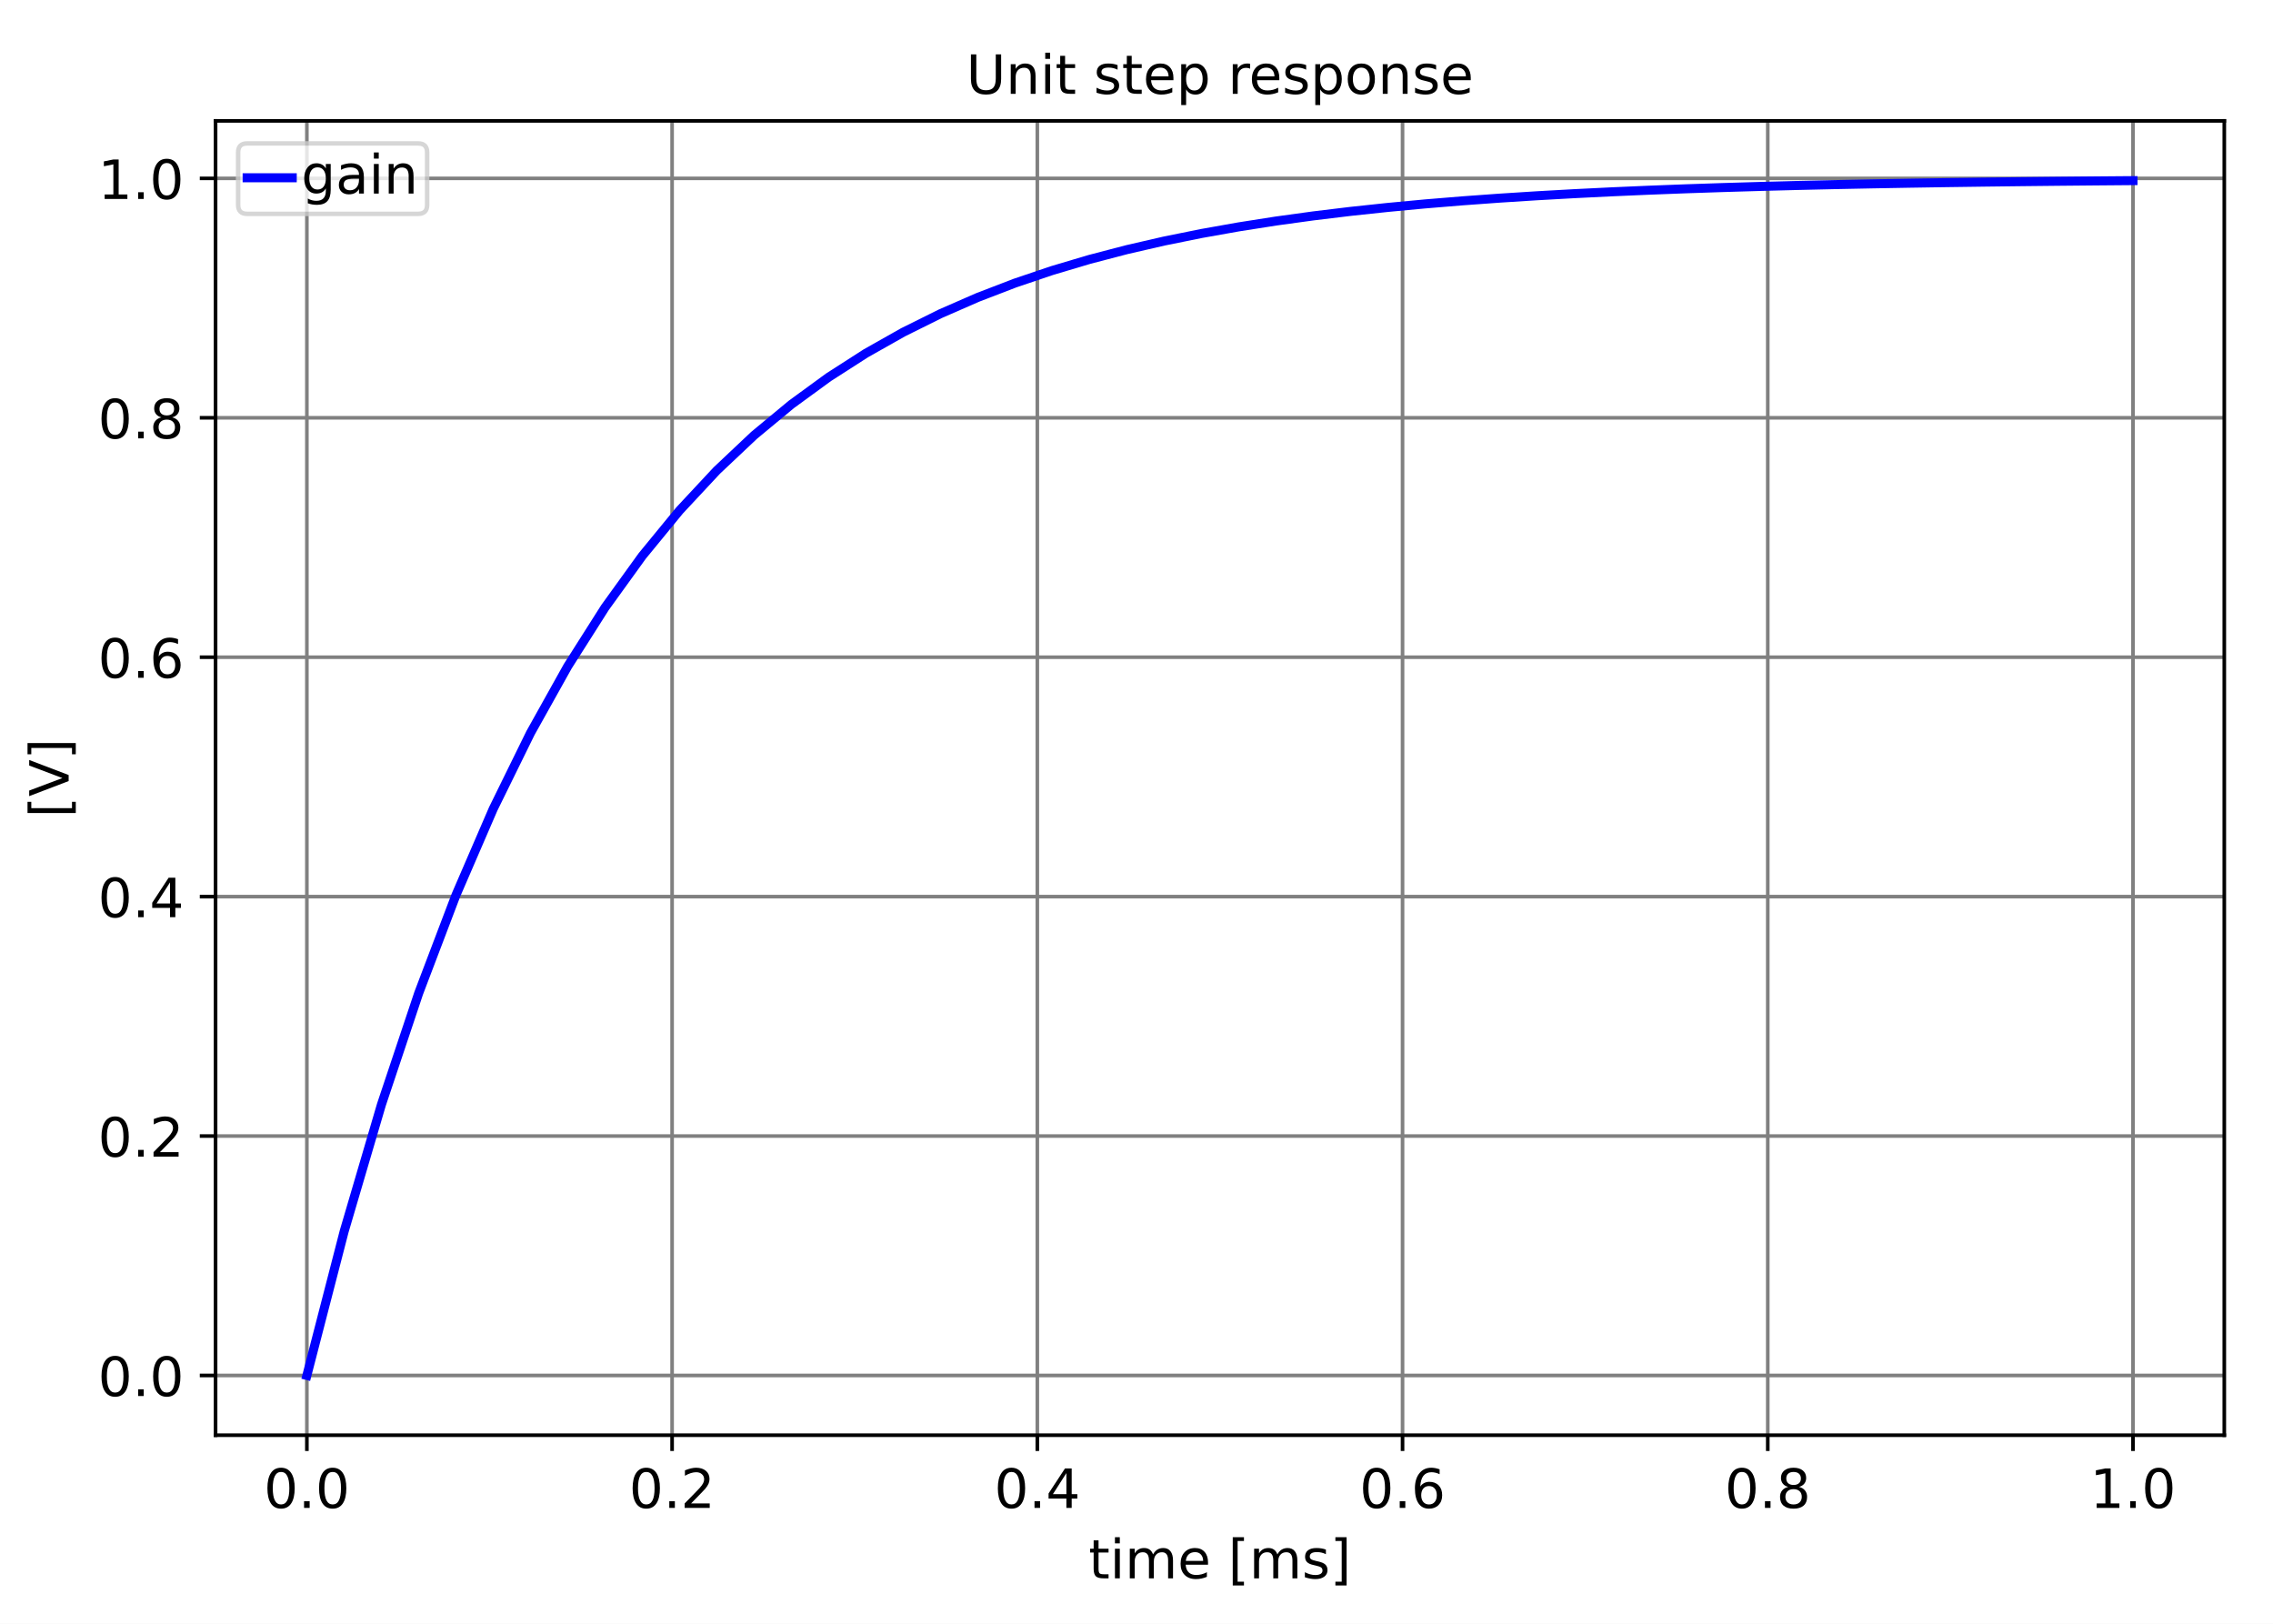
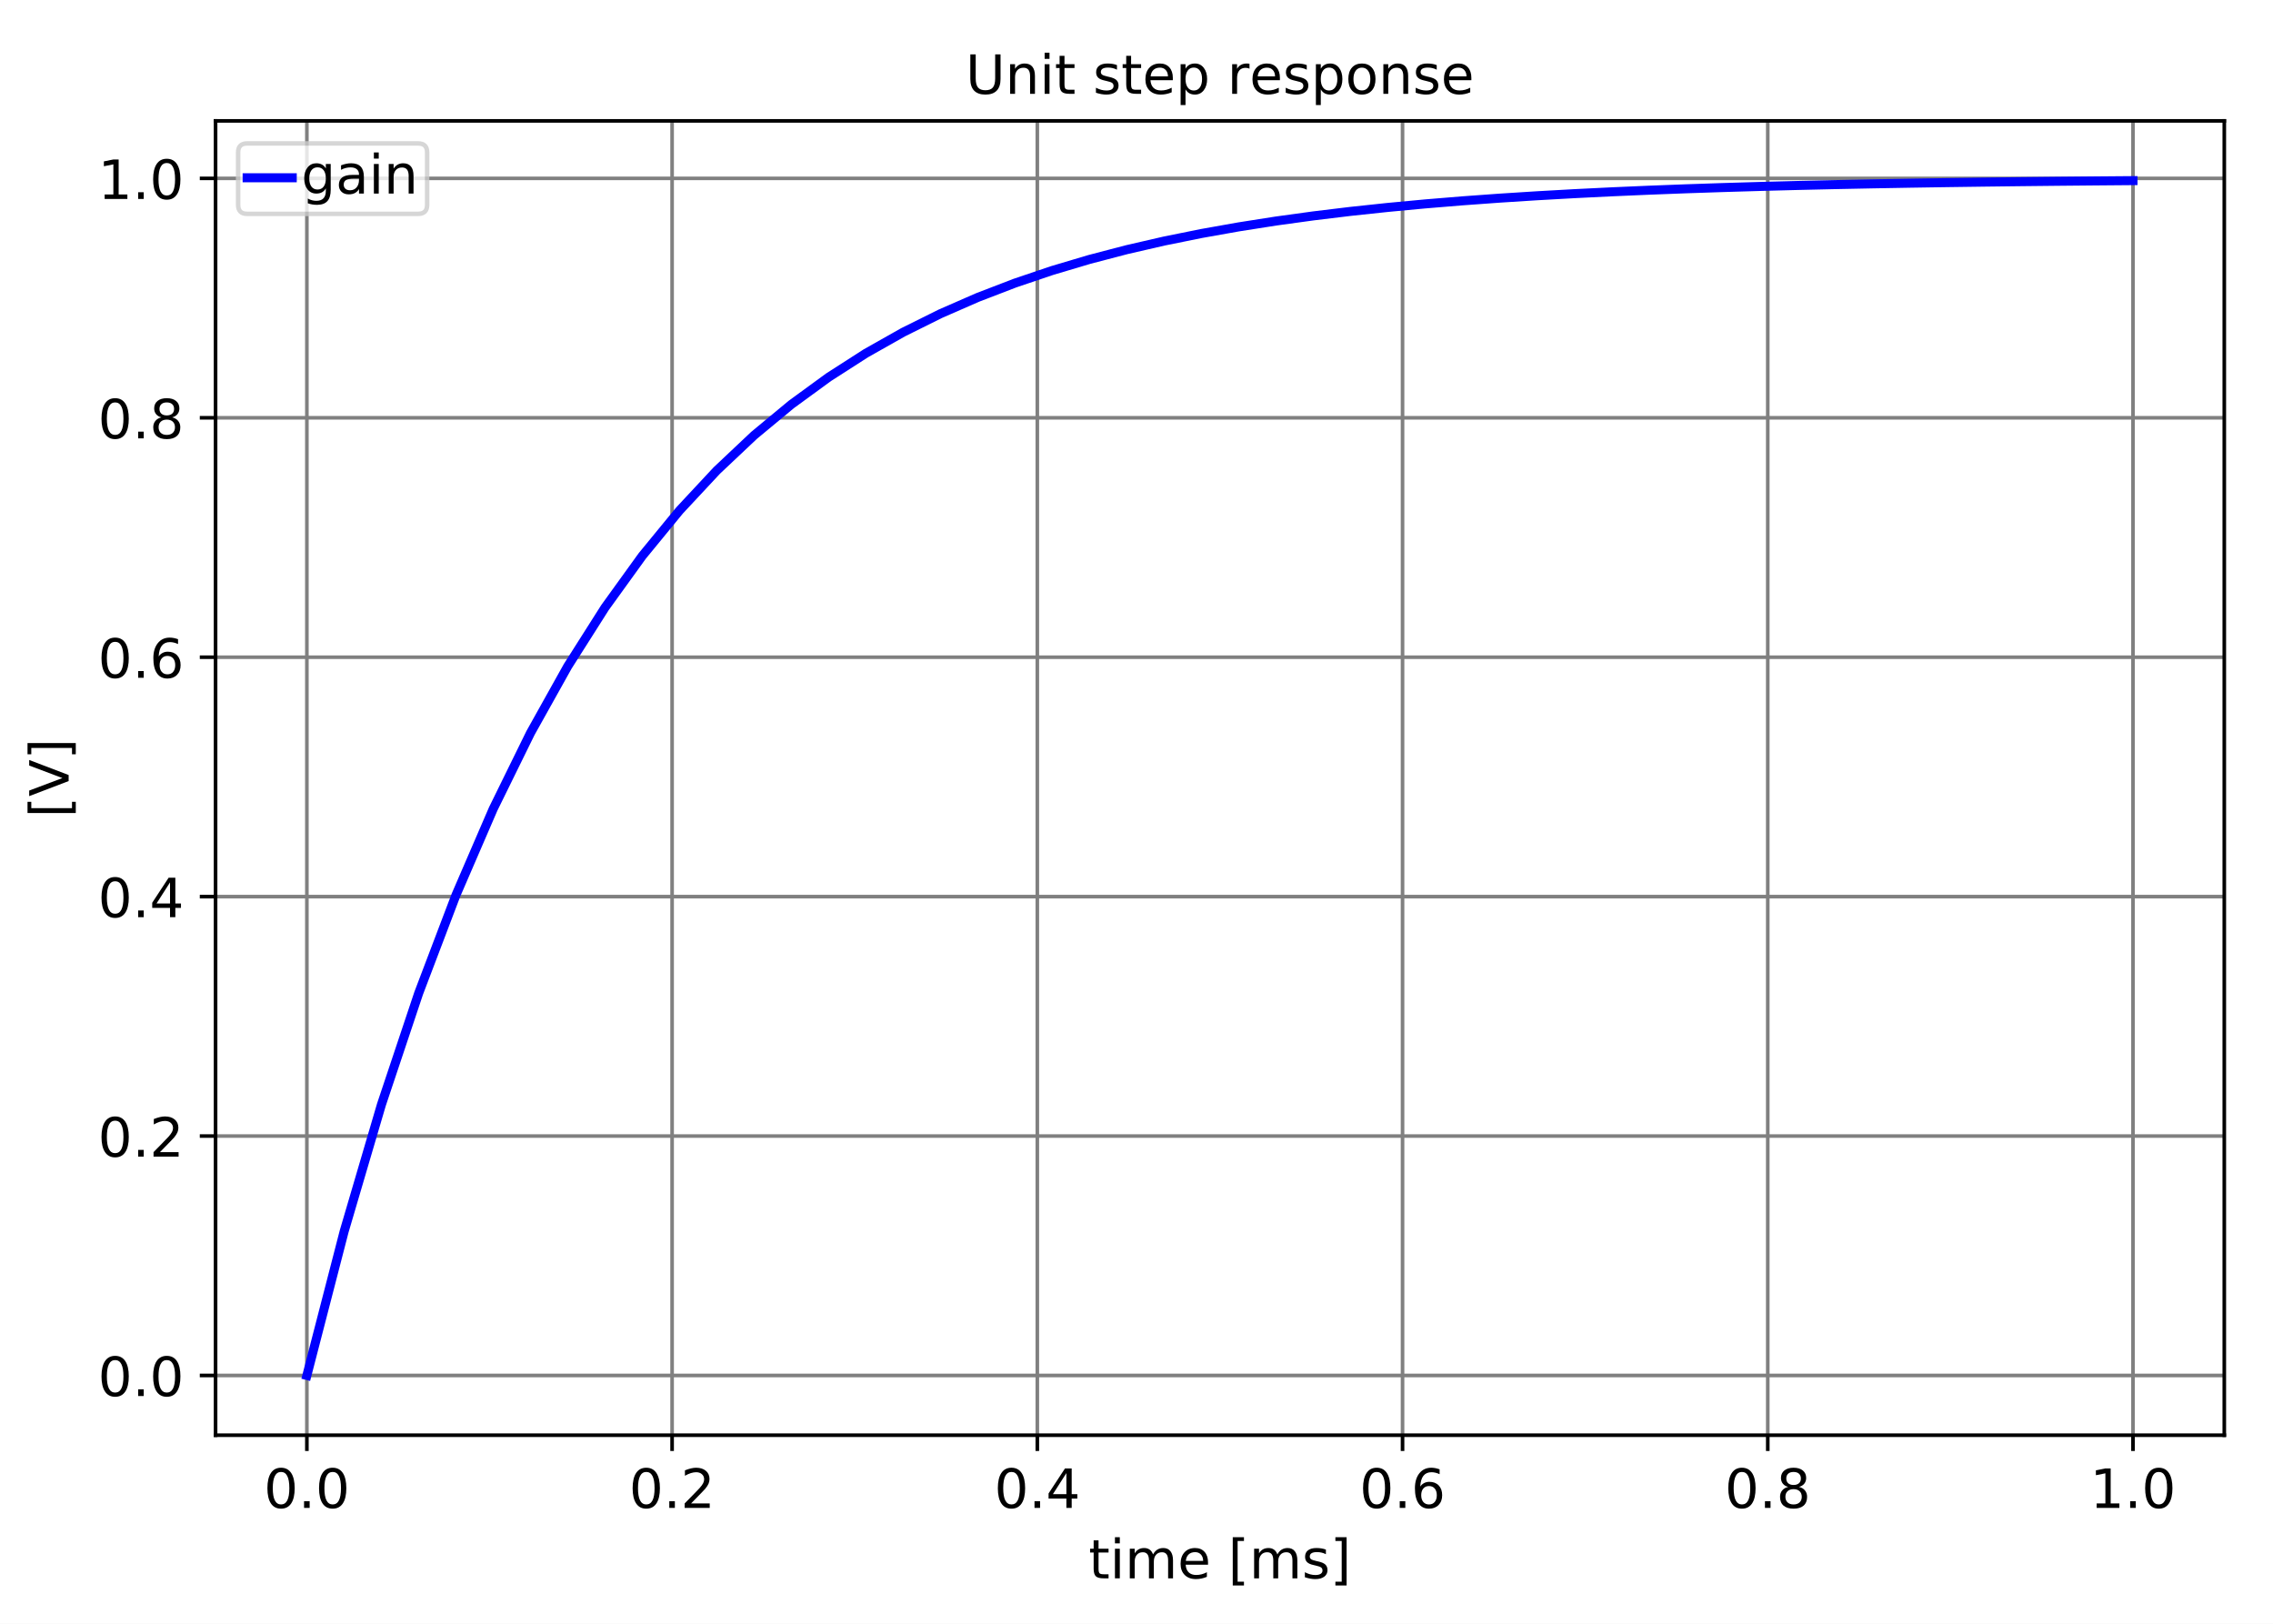
<svg xmlns="http://www.w3.org/2000/svg" xmlns:xlink="http://www.w3.org/1999/xlink" height="360pt" version="1.1" viewBox="0 0 504 360" width="504pt">
  <defs>
    <style type="text/css">
*{stroke-linecap:butt;stroke-linejoin:round;}
  </style>
  </defs>
  <g id="figure_1">
    <g id="patch_1">
      <path d="M 0 360  L 504 360  L 504 0  L 0 0  z " style="fill:#ffffff;" />
    </g>
    <g id="axes_1">
      <g id="patch_2">
        <path d="M 47.8 318.2  L 493.2 318.2  L 493.2 26.8  L 47.8 26.8  z " style="fill:#ffffff;" />
      </g>
      <g id="matplotlib.axis_1">
        <g id="xtick_1">
          <g id="line2d_1">
-             <path clip-path="url(#pb3bc12fa32)" d="M 68.045 318.2  L 68.045 26.8  " style="fill:none;stroke:#808080;stroke-linecap:square;stroke-width:0.8;" />
+             <path clip-path="url(#p6721ebbaba)" d="M 68.045 318.2  L 68.045 26.8  " style="fill:none;stroke:#808080;stroke-linecap:square;stroke-width:0.8;" />
          </g>
          <g id="line2d_2">
            <defs>
-               <path d="M 0 0  L 0 3.5  " id="m29d577141d" style="stroke:#000000;stroke-width:0.8;" />
-             </defs>
-             <g>
-               <use style="stroke:#000000;stroke-width:0.8;" x="68.045" xlink:href="#m29d577141d" y="318.2" />
+               <path d="M 0 0  L 0 3.5  " id="mcd31758618" style="stroke:#000000;stroke-width:0.8;" />
+             </defs>
+             <g>
+               <use style="stroke:#000000;stroke-width:0.8;" x="68.045" xlink:href="#mcd31758618" y="318.2" />
            </g>
          </g>
          <g id="text_1">
            <defs>
              <path d="M 31.781 66.406  Q 24.172 66.406 20.328 58.906  Q 16.5 51.422 16.5 36.375  Q 16.5 21.391 20.328 13.891  Q 24.172 6.391 31.781 6.391  Q 39.453 6.391 43.281 13.891  Q 47.125 21.391 47.125 36.375  Q 47.125 51.422 43.281 58.906  Q 39.453 66.406 31.781 66.406  z M 31.781 74.219  Q 44.047 74.219 50.516 64.516  Q 56.984 54.828 56.984 36.375  Q 56.984 17.969 50.516 8.266  Q 44.047 -1.422 31.781 -1.422  Q 19.531 -1.422 13.062 8.266  Q 6.594 17.969 6.594 36.375  Q 6.594 54.828 13.062 64.516  Q 19.531 74.219 31.781 74.219  z " id="DejaVuSans-48" />
              <path d="M 10.688 12.406  L 21 12.406  L 21 0  L 10.688 0  z " id="DejaVuSans-46" />
            </defs>
            <g transform="translate(58.50358 334.3181)scale(0.12 -0.12)">
              <use xlink:href="#DejaVuSans-48" />
              <use x="63.623" xlink:href="#DejaVuSans-46" />
              <use x="95.41" xlink:href="#DejaVuSans-48" />
            </g>
          </g>
        </g>
        <g id="xtick_2">
          <g id="line2d_3">
-             <path clip-path="url(#pb3bc12fa32)" d="M 149.027 318.2  L 149.027 26.8  " style="fill:none;stroke:#808080;stroke-linecap:square;stroke-width:0.8;" />
+             <path clip-path="url(#p6721ebbaba)" d="M 149.027 318.2  L 149.027 26.8  " style="fill:none;stroke:#808080;stroke-linecap:square;stroke-width:0.8;" />
          </g>
          <g id="line2d_4">
            <g>
-               <use style="stroke:#000000;stroke-width:0.8;" x="149.027" xlink:href="#m29d577141d" y="318.2" />
+               <use style="stroke:#000000;stroke-width:0.8;" x="149.027" xlink:href="#mcd31758618" y="318.2" />
            </g>
          </g>
          <g id="text_2">
            <defs>
              <path d="M 19.188 8.297  L 53.609 8.297  L 53.609 0  L 7.328 0  L 7.328 8.297  Q 12.938 14.109 22.625 23.891  Q 32.328 33.688 34.812 36.531  Q 39.547 41.844 41.422 45.531  Q 43.312 49.219 43.312 52.781  Q 43.312 58.594 39.234 62.25  Q 35.156 65.922 28.609 65.922  Q 23.969 65.922 18.812 64.312  Q 13.672 62.703 7.812 59.422  L 7.812 69.391  Q 13.766 71.781 18.938 73  Q 24.125 74.219 28.422 74.219  Q 39.75 74.219 46.484 68.547  Q 53.219 62.891 53.219 53.422  Q 53.219 48.922 51.531 44.891  Q 49.859 40.875 45.406 35.406  Q 44.188 33.984 37.641 27.219  Q 31.109 20.453 19.188 8.297  z " id="DejaVuSans-50" />
            </defs>
            <g transform="translate(139.4854 334.3181)scale(0.12 -0.12)">
              <use xlink:href="#DejaVuSans-48" />
              <use x="63.623" xlink:href="#DejaVuSans-46" />
              <use x="95.41" xlink:href="#DejaVuSans-50" />
            </g>
          </g>
        </g>
        <g id="xtick_3">
          <g id="line2d_5">
-             <path clip-path="url(#pb3bc12fa32)" d="M 230.009 318.2  L 230.009 26.8  " style="fill:none;stroke:#808080;stroke-linecap:square;stroke-width:0.8;" />
+             <path clip-path="url(#p6721ebbaba)" d="M 230.009 318.2  L 230.009 26.8  " style="fill:none;stroke:#808080;stroke-linecap:square;stroke-width:0.8;" />
          </g>
          <g id="line2d_6">
            <g>
-               <use style="stroke:#000000;stroke-width:0.8;" x="230.009" xlink:href="#m29d577141d" y="318.2" />
+               <use style="stroke:#000000;stroke-width:0.8;" x="230.009" xlink:href="#mcd31758618" y="318.2" />
            </g>
          </g>
          <g id="text_3">
            <defs>
              <path d="M 37.797 64.312  L 12.891 25.391  L 37.797 25.391  z M 35.203 72.906  L 47.609 72.906  L 47.609 25.391  L 58.016 25.391  L 58.016 17.188  L 47.609 17.188  L 47.609 0  L 37.797 0  L 37.797 17.188  L 4.891 17.188  L 4.891 26.703  z " id="DejaVuSans-52" />
            </defs>
            <g transform="translate(220.4672 334.3181)scale(0.12 -0.12)">
              <use xlink:href="#DejaVuSans-48" />
              <use x="63.623" xlink:href="#DejaVuSans-46" />
              <use x="95.41" xlink:href="#DejaVuSans-52" />
            </g>
          </g>
        </g>
        <g id="xtick_4">
          <g id="line2d_7">
-             <path clip-path="url(#pb3bc12fa32)" d="M 310.991 318.2  L 310.991 26.8  " style="fill:none;stroke:#808080;stroke-linecap:square;stroke-width:0.8;" />
+             <path clip-path="url(#p6721ebbaba)" d="M 310.991 318.2  L 310.991 26.8  " style="fill:none;stroke:#808080;stroke-linecap:square;stroke-width:0.8;" />
          </g>
          <g id="line2d_8">
            <g>
-               <use style="stroke:#000000;stroke-width:0.8;" x="310.991" xlink:href="#m29d577141d" y="318.2" />
+               <use style="stroke:#000000;stroke-width:0.8;" x="310.991" xlink:href="#mcd31758618" y="318.2" />
            </g>
          </g>
          <g id="text_4">
            <defs>
              <path d="M 33.016 40.375  Q 26.375 40.375 22.484 35.828  Q 18.609 31.297 18.609 23.391  Q 18.609 15.531 22.484 10.953  Q 26.375 6.391 33.016 6.391  Q 39.656 6.391 43.531 10.953  Q 47.406 15.531 47.406 23.391  Q 47.406 31.297 43.531 35.828  Q 39.656 40.375 33.016 40.375  z M 52.594 71.297  L 52.594 62.312  Q 48.875 64.062 45.094 64.984  Q 41.312 65.922 37.594 65.922  Q 27.828 65.922 22.672 59.328  Q 17.531 52.734 16.797 39.406  Q 19.672 43.656 24.016 45.922  Q 28.375 48.188 33.594 48.188  Q 44.578 48.188 50.953 41.516  Q 57.328 34.859 57.328 23.391  Q 57.328 12.156 50.688 5.359  Q 44.047 -1.422 33.016 -1.422  Q 20.359 -1.422 13.672 8.266  Q 6.984 17.969 6.984 36.375  Q 6.984 53.656 15.188 63.938  Q 23.391 74.219 37.203 74.219  Q 40.922 74.219 44.703 73.484  Q 48.484 72.75 52.594 71.297  z " id="DejaVuSans-54" />
            </defs>
            <g transform="translate(301.449 334.3181)scale(0.12 -0.12)">
              <use xlink:href="#DejaVuSans-48" />
              <use x="63.623" xlink:href="#DejaVuSans-46" />
              <use x="95.41" xlink:href="#DejaVuSans-54" />
            </g>
          </g>
        </g>
        <g id="xtick_5">
          <g id="line2d_9">
-             <path clip-path="url(#pb3bc12fa32)" d="M 391.973 318.2  L 391.973 26.8  " style="fill:none;stroke:#808080;stroke-linecap:square;stroke-width:0.8;" />
+             <path clip-path="url(#p6721ebbaba)" d="M 391.973 318.2  L 391.973 26.8  " style="fill:none;stroke:#808080;stroke-linecap:square;stroke-width:0.8;" />
          </g>
          <g id="line2d_10">
            <g>
-               <use style="stroke:#000000;stroke-width:0.8;" x="391.973" xlink:href="#m29d577141d" y="318.2" />
+               <use style="stroke:#000000;stroke-width:0.8;" x="391.973" xlink:href="#mcd31758618" y="318.2" />
            </g>
          </g>
          <g id="text_5">
            <defs>
              <path d="M 31.781 34.625  Q 24.75 34.625 20.719 30.859  Q 16.703 27.094 16.703 20.516  Q 16.703 13.922 20.719 10.156  Q 24.75 6.391 31.781 6.391  Q 38.812 6.391 42.859 10.172  Q 46.922 13.969 46.922 20.516  Q 46.922 27.094 42.891 30.859  Q 38.875 34.625 31.781 34.625  z M 21.922 38.812  Q 15.578 40.375 12.031 44.719  Q 8.5 49.078 8.5 55.328  Q 8.5 64.062 14.719 69.141  Q 20.953 74.219 31.781 74.219  Q 42.672 74.219 48.875 69.141  Q 55.078 64.062 55.078 55.328  Q 55.078 49.078 51.531 44.719  Q 48 40.375 41.703 38.812  Q 48.828 37.156 52.797 32.312  Q 56.781 27.484 56.781 20.516  Q 56.781 9.906 50.312 4.234  Q 43.844 -1.422 31.781 -1.422  Q 19.734 -1.422 13.25 4.234  Q 6.781 9.906 6.781 20.516  Q 6.781 27.484 10.781 32.312  Q 14.797 37.156 21.922 38.812  z M 18.312 54.391  Q 18.312 48.734 21.844 45.562  Q 25.391 42.391 31.781 42.391  Q 38.141 42.391 41.719 45.562  Q 45.312 48.734 45.312 54.391  Q 45.312 60.062 41.719 63.234  Q 38.141 66.406 31.781 66.406  Q 25.391 66.406 21.844 63.234  Q 18.312 60.062 18.312 54.391  z " id="DejaVuSans-56" />
            </defs>
            <g transform="translate(382.4309 334.3181)scale(0.12 -0.12)">
              <use xlink:href="#DejaVuSans-48" />
              <use x="63.623" xlink:href="#DejaVuSans-46" />
              <use x="95.41" xlink:href="#DejaVuSans-56" />
            </g>
          </g>
        </g>
        <g id="xtick_6">
          <g id="line2d_11">
-             <path clip-path="url(#pb3bc12fa32)" d="M 472.955 318.2  L 472.955 26.8  " style="fill:none;stroke:#808080;stroke-linecap:square;stroke-width:0.8;" />
+             <path clip-path="url(#p6721ebbaba)" d="M 472.955 318.2  L 472.955 26.8  " style="fill:none;stroke:#808080;stroke-linecap:square;stroke-width:0.8;" />
          </g>
          <g id="line2d_12">
            <g>
-               <use style="stroke:#000000;stroke-width:0.8;" x="472.955" xlink:href="#m29d577141d" y="318.2" />
+               <use style="stroke:#000000;stroke-width:0.8;" x="472.955" xlink:href="#mcd31758618" y="318.2" />
            </g>
          </g>
          <g id="text_6">
            <defs>
              <path d="M 12.406 8.297  L 28.516 8.297  L 28.516 63.922  L 10.984 60.406  L 10.984 69.391  L 28.422 72.906  L 38.281 72.906  L 38.281 8.297  L 54.391 8.297  L 54.391 0  L 12.406 0  z " id="DejaVuSans-49" />
            </defs>
            <g transform="translate(463.4127 334.3181)scale(0.12 -0.12)">
              <use xlink:href="#DejaVuSans-49" />
              <use x="63.623" xlink:href="#DejaVuSans-46" />
              <use x="95.41" xlink:href="#DejaVuSans-48" />
            </g>
          </g>
        </g>
        <g id="text_7">
          <defs>
            <path d="M 18.312 70.219  L 18.312 54.688  L 36.812 54.688  L 36.812 47.703  L 18.312 47.703  L 18.312 18.016  Q 18.312 11.328 20.141 9.422  Q 21.969 7.516 27.594 7.516  L 36.812 7.516  L 36.812 0  L 27.594 0  Q 17.188 0 13.234 3.875  Q 9.281 7.766 9.281 18.016  L 9.281 47.703  L 2.688 47.703  L 2.688 54.688  L 9.281 54.688  L 9.281 70.219  z " id="DejaVuSans-116" />
            <path d="M 9.422 54.688  L 18.406 54.688  L 18.406 0  L 9.422 0  z M 9.422 75.984  L 18.406 75.984  L 18.406 64.594  L 9.422 64.594  z " id="DejaVuSans-105" />
            <path d="M 52 44.188  Q 55.375 50.25 60.062 53.125  Q 64.75 56 71.094 56  Q 79.641 56 84.281 50.016  Q 88.922 44.047 88.922 33.016  L 88.922 0  L 79.891 0  L 79.891 32.719  Q 79.891 40.578 77.094 44.375  Q 74.312 48.188 68.609 48.188  Q 61.625 48.188 57.562 43.547  Q 53.516 38.922 53.516 30.906  L 53.516 0  L 44.484 0  L 44.484 32.719  Q 44.484 40.625 41.703 44.406  Q 38.922 48.188 33.109 48.188  Q 26.219 48.188 22.156 43.531  Q 18.109 38.875 18.109 30.906  L 18.109 0  L 9.078 0  L 9.078 54.688  L 18.109 54.688  L 18.109 46.188  Q 21.188 51.219 25.484 53.609  Q 29.781 56 35.688 56  Q 41.656 56 45.828 52.969  Q 50 49.953 52 44.188  z " id="DejaVuSans-109" />
            <path d="M 56.203 29.594  L 56.203 25.203  L 14.891 25.203  Q 15.484 15.922 20.484 11.062  Q 25.484 6.203 34.422 6.203  Q 39.594 6.203 44.453 7.469  Q 49.312 8.734 54.109 11.281  L 54.109 2.781  Q 49.266 0.734 44.188 -0.344  Q 39.109 -1.422 33.891 -1.422  Q 20.797 -1.422 13.156 6.188  Q 5.516 13.812 5.516 26.812  Q 5.516 40.234 12.766 48.109  Q 20.016 56 32.328 56  Q 43.359 56 49.781 48.891  Q 56.203 41.797 56.203 29.594  z M 47.219 32.234  Q 47.125 39.594 43.094 43.984  Q 39.062 48.391 32.422 48.391  Q 24.906 48.391 20.391 44.141  Q 15.875 39.891 15.188 32.172  z " id="DejaVuSans-101" />
            <path id="DejaVuSans-32" />
            <path d="M 8.594 75.984  L 29.297 75.984  L 29.297 69  L 17.578 69  L 17.578 -6.203  L 29.297 -6.203  L 29.297 -13.188  L 8.594 -13.188  z " id="DejaVuSans-91" />
            <path d="M 44.281 53.078  L 44.281 44.578  Q 40.484 46.531 36.375 47.5  Q 32.281 48.484 27.875 48.484  Q 21.188 48.484 17.844 46.438  Q 14.5 44.391 14.5 40.281  Q 14.5 37.156 16.891 35.375  Q 19.281 33.594 26.516 31.984  L 29.594 31.297  Q 39.156 29.25 43.188 25.516  Q 47.219 21.781 47.219 15.094  Q 47.219 7.469 41.188 3.016  Q 35.156 -1.422 24.609 -1.422  Q 20.219 -1.422 15.453 -0.562  Q 10.688 0.297 5.422 2  L 5.422 11.281  Q 10.406 8.688 15.234 7.391  Q 20.062 6.109 24.812 6.109  Q 31.156 6.109 34.562 8.281  Q 37.984 10.453 37.984 14.406  Q 37.984 18.062 35.516 20.016  Q 33.062 21.969 24.703 23.781  L 21.578 24.516  Q 13.234 26.266 9.516 29.906  Q 5.812 33.547 5.812 39.891  Q 5.812 47.609 11.281 51.797  Q 16.75 56 26.812 56  Q 31.781 56 36.172 55.266  Q 40.578 54.547 44.281 53.078  z " id="DejaVuSans-115" />
            <path d="M 30.422 75.984  L 30.422 -13.188  L 9.719 -13.188  L 9.719 -6.203  L 21.391 -6.203  L 21.391 69  L 9.719 69  L 9.719 75.984  z " id="DejaVuSans-93" />
          </defs>
          <g transform="translate(241.3859 349.9319)scale(0.12 -0.12)">
            <use xlink:href="#DejaVuSans-116" />
            <use x="39.209" xlink:href="#DejaVuSans-105" />
            <use x="66.992" xlink:href="#DejaVuSans-109" />
            <use x="164.404" xlink:href="#DejaVuSans-101" />
            <use x="225.928" xlink:href="#DejaVuSans-32" />
            <use x="257.715" xlink:href="#DejaVuSans-91" />
            <use x="296.729" xlink:href="#DejaVuSans-109" />
            <use x="394.141" xlink:href="#DejaVuSans-115" />
            <use x="446.24" xlink:href="#DejaVuSans-93" />
          </g>
        </g>
      </g>
      <g id="matplotlib.axis_2">
        <g id="ytick_1">
          <g id="line2d_13">
-             <path clip-path="url(#pb3bc12fa32)" d="M 47.8 304.955  L 493.2 304.955  " style="fill:none;stroke:#808080;stroke-linecap:square;stroke-width:0.8;" />
+             <path clip-path="url(#p6721ebbaba)" d="M 47.8 304.955  L 493.2 304.955  " style="fill:none;stroke:#808080;stroke-linecap:square;stroke-width:0.8;" />
          </g>
          <g id="line2d_14">
            <defs>
-               <path d="M 0 0  L -3.5 0  " id="me62ca97402" style="stroke:#000000;stroke-width:0.8;" />
-             </defs>
-             <g>
-               <use style="stroke:#000000;stroke-width:0.8;" x="47.8" xlink:href="#me62ca97402" y="304.955" />
+               <path d="M 0 0  L -3.5 0  " id="meaf667cd70" style="stroke:#000000;stroke-width:0.8;" />
+             </defs>
+             <g>
+               <use style="stroke:#000000;stroke-width:0.8;" x="47.8" xlink:href="#meaf667cd70" y="304.955" />
            </g>
          </g>
          <g id="text_8">
            <g transform="translate(21.71625 309.5136)scale(0.12 -0.12)">
              <use xlink:href="#DejaVuSans-48" />
              <use x="63.623" xlink:href="#DejaVuSans-46" />
              <use x="95.41" xlink:href="#DejaVuSans-48" />
            </g>
          </g>
        </g>
        <g id="ytick_2">
          <g id="line2d_15">
-             <path clip-path="url(#pb3bc12fa32)" d="M 47.8 251.874  L 493.2 251.874  " style="fill:none;stroke:#808080;stroke-linecap:square;stroke-width:0.8;" />
+             <path clip-path="url(#p6721ebbaba)" d="M 47.8 251.874  L 493.2 251.874  " style="fill:none;stroke:#808080;stroke-linecap:square;stroke-width:0.8;" />
          </g>
          <g id="line2d_16">
            <g>
-               <use style="stroke:#000000;stroke-width:0.8;" x="47.8" xlink:href="#me62ca97402" y="251.874" />
+               <use style="stroke:#000000;stroke-width:0.8;" x="47.8" xlink:href="#meaf667cd70" y="251.874" />
            </g>
          </g>
          <g id="text_9">
            <g transform="translate(21.71625 256.4327)scale(0.12 -0.12)">
              <use xlink:href="#DejaVuSans-48" />
              <use x="63.623" xlink:href="#DejaVuSans-46" />
              <use x="95.41" xlink:href="#DejaVuSans-50" />
            </g>
          </g>
        </g>
        <g id="ytick_3">
          <g id="line2d_17">
-             <path clip-path="url(#pb3bc12fa32)" d="M 47.8 198.793  L 493.2 198.793  " style="fill:none;stroke:#808080;stroke-linecap:square;stroke-width:0.8;" />
+             <path clip-path="url(#p6721ebbaba)" d="M 47.8 198.793  L 493.2 198.793  " style="fill:none;stroke:#808080;stroke-linecap:square;stroke-width:0.8;" />
          </g>
          <g id="line2d_18">
            <g>
-               <use style="stroke:#000000;stroke-width:0.8;" x="47.8" xlink:href="#me62ca97402" y="198.793" />
+               <use style="stroke:#000000;stroke-width:0.8;" x="47.8" xlink:href="#meaf667cd70" y="198.793" />
            </g>
          </g>
          <g id="text_10">
            <g transform="translate(21.71625 203.3517)scale(0.12 -0.12)">
              <use xlink:href="#DejaVuSans-48" />
              <use x="63.623" xlink:href="#DejaVuSans-46" />
              <use x="95.41" xlink:href="#DejaVuSans-52" />
            </g>
          </g>
        </g>
        <g id="ytick_4">
          <g id="line2d_19">
-             <path clip-path="url(#pb3bc12fa32)" d="M 47.8 145.712  L 493.2 145.712  " style="fill:none;stroke:#808080;stroke-linecap:square;stroke-width:0.8;" />
+             <path clip-path="url(#p6721ebbaba)" d="M 47.8 145.712  L 493.2 145.712  " style="fill:none;stroke:#808080;stroke-linecap:square;stroke-width:0.8;" />
          </g>
          <g id="line2d_20">
            <g>
-               <use style="stroke:#000000;stroke-width:0.8;" x="47.8" xlink:href="#me62ca97402" y="145.712" />
+               <use style="stroke:#000000;stroke-width:0.8;" x="47.8" xlink:href="#meaf667cd70" y="145.712" />
            </g>
          </g>
          <g id="text_11">
            <g transform="translate(21.71625 150.2708)scale(0.12 -0.12)">
              <use xlink:href="#DejaVuSans-48" />
              <use x="63.623" xlink:href="#DejaVuSans-46" />
              <use x="95.41" xlink:href="#DejaVuSans-54" />
            </g>
          </g>
        </g>
        <g id="ytick_5">
          <g id="line2d_21">
-             <path clip-path="url(#pb3bc12fa32)" d="M 47.8 92.631  L 493.2 92.631  " style="fill:none;stroke:#808080;stroke-linecap:square;stroke-width:0.8;" />
+             <path clip-path="url(#p6721ebbaba)" d="M 47.8 92.631  L 493.2 92.631  " style="fill:none;stroke:#808080;stroke-linecap:square;stroke-width:0.8;" />
          </g>
          <g id="line2d_22">
            <g>
-               <use style="stroke:#000000;stroke-width:0.8;" x="47.8" xlink:href="#me62ca97402" y="92.631" />
+               <use style="stroke:#000000;stroke-width:0.8;" x="47.8" xlink:href="#meaf667cd70" y="92.631" />
            </g>
          </g>
          <g id="text_12">
            <g transform="translate(21.71625 97.18983)scale(0.12 -0.12)">
              <use xlink:href="#DejaVuSans-48" />
              <use x="63.623" xlink:href="#DejaVuSans-46" />
              <use x="95.41" xlink:href="#DejaVuSans-56" />
            </g>
          </g>
        </g>
        <g id="ytick_6">
          <g id="line2d_23">
-             <path clip-path="url(#pb3bc12fa32)" d="M 47.8 39.55  L 493.2 39.55  " style="fill:none;stroke:#808080;stroke-linecap:square;stroke-width:0.8;" />
+             <path clip-path="url(#p6721ebbaba)" d="M 47.8 39.55  L 493.2 39.55  " style="fill:none;stroke:#808080;stroke-linecap:square;stroke-width:0.8;" />
          </g>
          <g id="line2d_24">
            <g>
-               <use style="stroke:#000000;stroke-width:0.8;" x="47.8" xlink:href="#me62ca97402" y="39.55" />
+               <use style="stroke:#000000;stroke-width:0.8;" x="47.8" xlink:href="#meaf667cd70" y="39.55" />
            </g>
          </g>
          <g id="text_13">
            <g transform="translate(21.71625 44.10889)scale(0.12 -0.12)">
              <use xlink:href="#DejaVuSans-49" />
              <use x="63.623" xlink:href="#DejaVuSans-46" />
              <use x="95.41" xlink:href="#DejaVuSans-48" />
            </g>
          </g>
        </g>
        <g id="text_14">
          <defs>
            <path d="M 28.609 0  L 0.781 72.906  L 11.078 72.906  L 34.188 11.531  L 57.328 72.906  L 67.578 72.906  L 39.797 0  z " id="DejaVuSans-86" />
          </defs>
          <g transform="translate(15.22063 181.2862)rotate(-90)scale(0.12 -0.12)">
            <use xlink:href="#DejaVuSans-91" />
            <use x="39.014" xlink:href="#DejaVuSans-86" />
            <use x="107.422" xlink:href="#DejaVuSans-93" />
          </g>
        </g>
      </g>
      <g id="line2d_25">
-         <path clip-path="url(#pb3bc12fa32)" d="M 68.045 304.955  L 76.309 273.014  L 84.572 244.917  L 92.836 220.202  L 101.099 198.461  L 109.363 179.336  L 117.626 162.513  L 125.89 147.715  L 134.153 134.697  L 142.417 123.247  L 150.68 113.174  L 158.943 104.314  L 167.207 96.519  L 175.47 89.663  L 183.734 83.632  L 191.997 78.327  L 200.261 73.66  L 208.524 69.555  L 216.788 65.944  L 225.051 62.768  L 233.314 59.973  L 241.578 57.515  L 249.841 55.353  L 258.105 53.451  L 266.368 51.778  L 274.632 50.307  L 282.895 49.012  L 291.159 47.873  L 299.422 46.872  L 307.686 45.991  L 315.949 45.215  L 324.212 44.534  L 332.476 43.934  L 340.739 43.406  L 349.003 42.942  L 357.266 42.534  L 365.53 42.175  L 373.793 41.859  L 382.057 41.581  L 390.32 41.336  L 398.583 41.121  L 406.847 40.932  L 415.11 40.766  L 423.374 40.62  L 431.637 40.491  L 439.901 40.378  L 448.164 40.278  L 456.428 40.19  L 464.691 40.113  L 472.955 40.045  " style="fill:none;stroke:#0000ff;stroke-linecap:square;stroke-width:2;" />
+         <path clip-path="url(#p6721ebbaba)" d="M 68.045 304.955  L 76.309 273.014  L 84.572 244.917  L 92.836 220.202  L 101.099 198.461  L 109.363 179.336  L 117.626 162.513  L 125.89 147.715  L 134.153 134.697  L 142.417 123.247  L 150.68 113.174  L 158.943 104.314  L 167.207 96.519  L 175.47 89.663  L 183.734 83.632  L 191.997 78.327  L 200.261 73.66  L 208.524 69.555  L 216.788 65.944  L 225.051 62.768  L 233.314 59.973  L 241.578 57.515  L 249.841 55.353  L 258.105 53.451  L 266.368 51.778  L 274.632 50.307  L 282.895 49.012  L 291.159 47.873  L 299.422 46.872  L 307.686 45.991  L 315.949 45.215  L 324.212 44.534  L 332.476 43.934  L 340.739 43.406  L 349.003 42.942  L 357.266 42.534  L 365.53 42.175  L 373.793 41.859  L 382.057 41.581  L 390.32 41.336  L 398.583 41.121  L 406.847 40.932  L 415.11 40.766  L 423.374 40.62  L 431.637 40.491  L 439.901 40.378  L 448.164 40.278  L 456.428 40.19  L 464.691 40.113  L 472.955 40.045  " style="fill:none;stroke:#0000ff;stroke-linecap:square;stroke-width:2;" />
      </g>
      <g id="patch_3">
        <path d="M 47.8 318.2  L 47.8 26.8  " style="fill:none;stroke:#000000;stroke-linecap:square;stroke-linejoin:miter;stroke-width:0.8;" />
      </g>
      <g id="patch_4">
        <path d="M 493.2 318.2  L 493.2 26.8  " style="fill:none;stroke:#000000;stroke-linecap:square;stroke-linejoin:miter;stroke-width:0.8;" />
      </g>
      <g id="patch_5">
        <path d="M 47.8 318.2  L 493.2 318.2  " style="fill:none;stroke:#000000;stroke-linecap:square;stroke-linejoin:miter;stroke-width:0.8;" />
      </g>
      <g id="patch_6">
        <path d="M 47.8 26.8  L 493.2 26.8  " style="fill:none;stroke:#000000;stroke-linecap:square;stroke-linejoin:miter;stroke-width:0.8;" />
      </g>
      <g id="text_15">
        <defs>
          <path d="M 8.688 72.906  L 18.609 72.906  L 18.609 28.609  Q 18.609 16.891 22.844 11.734  Q 27.094 6.594 36.625 6.594  Q 46.094 6.594 50.344 11.734  Q 54.594 16.891 54.594 28.609  L 54.594 72.906  L 64.5 72.906  L 64.5 27.391  Q 64.5 13.141 57.438 5.859  Q 50.391 -1.422 36.625 -1.422  Q 22.797 -1.422 15.734 5.859  Q 8.688 13.141 8.688 27.391  z " id="DejaVuSans-85" />
          <path d="M 54.891 33.016  L 54.891 0  L 45.906 0  L 45.906 32.719  Q 45.906 40.484 42.875 44.328  Q 39.844 48.188 33.797 48.188  Q 26.516 48.188 22.312 43.547  Q 18.109 38.922 18.109 30.906  L 18.109 0  L 9.078 0  L 9.078 54.688  L 18.109 54.688  L 18.109 46.188  Q 21.344 51.125 25.703 53.562  Q 30.078 56 35.797 56  Q 45.219 56 50.047 50.172  Q 54.891 44.344 54.891 33.016  z " id="DejaVuSans-110" />
          <path d="M 18.109 8.203  L 18.109 -20.797  L 9.078 -20.797  L 9.078 54.688  L 18.109 54.688  L 18.109 46.391  Q 20.953 51.266 25.266 53.625  Q 29.594 56 35.594 56  Q 45.562 56 51.781 48.094  Q 58.016 40.188 58.016 27.297  Q 58.016 14.406 51.781 6.484  Q 45.562 -1.422 35.594 -1.422  Q 29.594 -1.422 25.266 0.953  Q 20.953 3.328 18.109 8.203  z M 48.688 27.297  Q 48.688 37.203 44.609 42.844  Q 40.531 48.484 33.406 48.484  Q 26.266 48.484 22.188 42.844  Q 18.109 37.203 18.109 27.297  Q 18.109 17.391 22.188 11.75  Q 26.266 6.109 33.406 6.109  Q 40.531 6.109 44.609 11.75  Q 48.688 17.391 48.688 27.297  z " id="DejaVuSans-112" />
          <path d="M 41.109 46.297  Q 39.594 47.172 37.812 47.578  Q 36.031 48 33.891 48  Q 26.266 48 22.188 43.047  Q 18.109 38.094 18.109 28.812  L 18.109 0  L 9.078 0  L 9.078 54.688  L 18.109 54.688  L 18.109 46.188  Q 20.953 51.172 25.484 53.578  Q 30.031 56 36.531 56  Q 37.453 56 38.578 55.875  Q 39.703 55.766 41.062 55.516  z " id="DejaVuSans-114" />
          <path d="M 30.609 48.391  Q 23.391 48.391 19.188 42.75  Q 14.984 37.109 14.984 27.297  Q 14.984 17.484 19.156 11.844  Q 23.344 6.203 30.609 6.203  Q 37.797 6.203 41.984 11.859  Q 46.188 17.531 46.188 27.297  Q 46.188 37.016 41.984 42.703  Q 37.797 48.391 30.609 48.391  z M 30.609 56  Q 42.328 56 49.016 48.375  Q 55.719 40.766 55.719 27.297  Q 55.719 13.875 49.016 6.219  Q 42.328 -1.422 30.609 -1.422  Q 18.844 -1.422 12.172 6.219  Q 5.516 13.875 5.516 27.297  Q 5.516 40.766 12.172 48.375  Q 18.844 56 30.609 56  z " id="DejaVuSans-111" />
        </defs>
-         <g transform="translate(214.2453 20.8)scale(0.12 -0.12)">
+         <g transform="translate(214.1122 20.8)scale(0.12 -0.12)">
          <use xlink:href="#DejaVuSans-85" />
          <use x="73.193" xlink:href="#DejaVuSans-110" />
          <use x="136.572" xlink:href="#DejaVuSans-105" />
          <use x="164.355" xlink:href="#DejaVuSans-116" />
          <use x="203.564" xlink:href="#DejaVuSans-32" />
          <use x="235.352" xlink:href="#DejaVuSans-115" />
          <use x="287.451" xlink:href="#DejaVuSans-116" />
          <use x="326.66" xlink:href="#DejaVuSans-101" />
          <use x="388.184" xlink:href="#DejaVuSans-112" />
          <use x="451.66" xlink:href="#DejaVuSans-32" />
          <use x="483.447" xlink:href="#DejaVuSans-114" />
-           <use x="522.311" xlink:href="#DejaVuSans-101" />
-           <use x="583.834" xlink:href="#DejaVuSans-115" />
-           <use x="635.934" xlink:href="#DejaVuSans-112" />
-           <use x="699.41" xlink:href="#DejaVuSans-111" />
-           <use x="760.592" xlink:href="#DejaVuSans-110" />
-           <use x="823.971" xlink:href="#DejaVuSans-115" />
-           <use x="876.07" xlink:href="#DejaVuSans-101" />
+           <use x="524.529" xlink:href="#DejaVuSans-101" />
+           <use x="586.053" xlink:href="#DejaVuSans-115" />
+           <use x="638.152" xlink:href="#DejaVuSans-112" />
+           <use x="701.629" xlink:href="#DejaVuSans-111" />
+           <use x="762.811" xlink:href="#DejaVuSans-110" />
+           <use x="826.189" xlink:href="#DejaVuSans-115" />
+           <use x="878.289" xlink:href="#DejaVuSans-101" />
        </g>
      </g>
      <g id="legend_1">
        <g id="patch_7">
          <path d="M 54.8 47.414  L 92.711 47.414  Q 94.711 47.414 94.711 45.414  L 94.711 33.8  Q 94.711 31.8 92.711 31.8  L 54.8 31.8  Q 52.8 31.8 52.8 33.8  L 52.8 45.414  Q 52.8 47.414 54.8 47.414  z " style="fill:#ffffff;opacity:0.8;stroke:#cccccc;stroke-linejoin:miter;" />
        </g>
        <g id="line2d_26">
          <path d="M 54.8 39.418  L 64.8 39.418  " style="fill:none;stroke:#0000ff;stroke-linecap:square;stroke-width:2;" />
        </g>
        <g id="line2d_27" />
        <g id="text_16">
          <defs>
            <path d="M 45.406 27.984  Q 45.406 37.75 41.375 43.109  Q 37.359 48.484 30.078 48.484  Q 22.859 48.484 18.828 43.109  Q 14.797 37.75 14.797 27.984  Q 14.797 18.266 18.828 12.891  Q 22.859 7.516 30.078 7.516  Q 37.359 7.516 41.375 12.891  Q 45.406 18.266 45.406 27.984  z M 54.391 6.781  Q 54.391 -7.172 48.188 -13.984  Q 42 -20.797 29.203 -20.797  Q 24.469 -20.797 20.266 -20.094  Q 16.062 -19.391 12.109 -17.922  L 12.109 -9.188  Q 16.062 -11.328 19.922 -12.344  Q 23.781 -13.375 27.781 -13.375  Q 36.625 -13.375 41.016 -8.766  Q 45.406 -4.156 45.406 5.172  L 45.406 9.625  Q 42.625 4.781 38.281 2.391  Q 33.938 0 27.875 0  Q 17.828 0 11.672 7.656  Q 5.516 15.328 5.516 27.984  Q 5.516 40.672 11.672 48.328  Q 17.828 56 27.875 56  Q 33.938 56 38.281 53.609  Q 42.625 51.219 45.406 46.391  L 45.406 54.688  L 54.391 54.688  z " id="DejaVuSans-103" />
            <path d="M 34.281 27.484  Q 23.391 27.484 19.188 25  Q 14.984 22.516 14.984 16.5  Q 14.984 11.719 18.141 8.906  Q 21.297 6.109 26.703 6.109  Q 34.188 6.109 38.703 11.406  Q 43.219 16.703 43.219 25.484  L 43.219 27.484  z M 52.203 31.203  L 52.203 0  L 43.219 0  L 43.219 8.297  Q 40.141 3.328 35.547 0.953  Q 30.953 -1.422 24.312 -1.422  Q 15.922 -1.422 10.953 3.297  Q 6 8.016 6 15.922  Q 6 25.141 12.172 29.828  Q 18.359 34.516 30.609 34.516  L 43.219 34.516  L 43.219 35.406  Q 43.219 41.609 39.141 45  Q 35.062 48.391 27.688 48.391  Q 23 48.391 18.547 47.266  Q 14.109 46.141 10.016 43.891  L 10.016 52.203  Q 14.938 54.109 19.578 55.047  Q 24.219 56 28.609 56  Q 40.484 56 46.344 49.844  Q 52.203 43.703 52.203 31.203  z " id="DejaVuSans-97" />
          </defs>
          <g transform="translate(66.8 42.91813)scale(0.12 -0.12)">
            <use xlink:href="#DejaVuSans-103" />
            <use x="63.477" xlink:href="#DejaVuSans-97" />
            <use x="124.756" xlink:href="#DejaVuSans-105" />
            <use x="152.539" xlink:href="#DejaVuSans-110" />
          </g>
        </g>
      </g>
    </g>
  </g>
  <defs>
-     <clipPath id="pb3bc12fa32">
+     <clipPath id="p6721ebbaba">
      <rect height="291.4" width="445.4" x="47.8" y="26.8" />
    </clipPath>
  </defs>
</svg>
